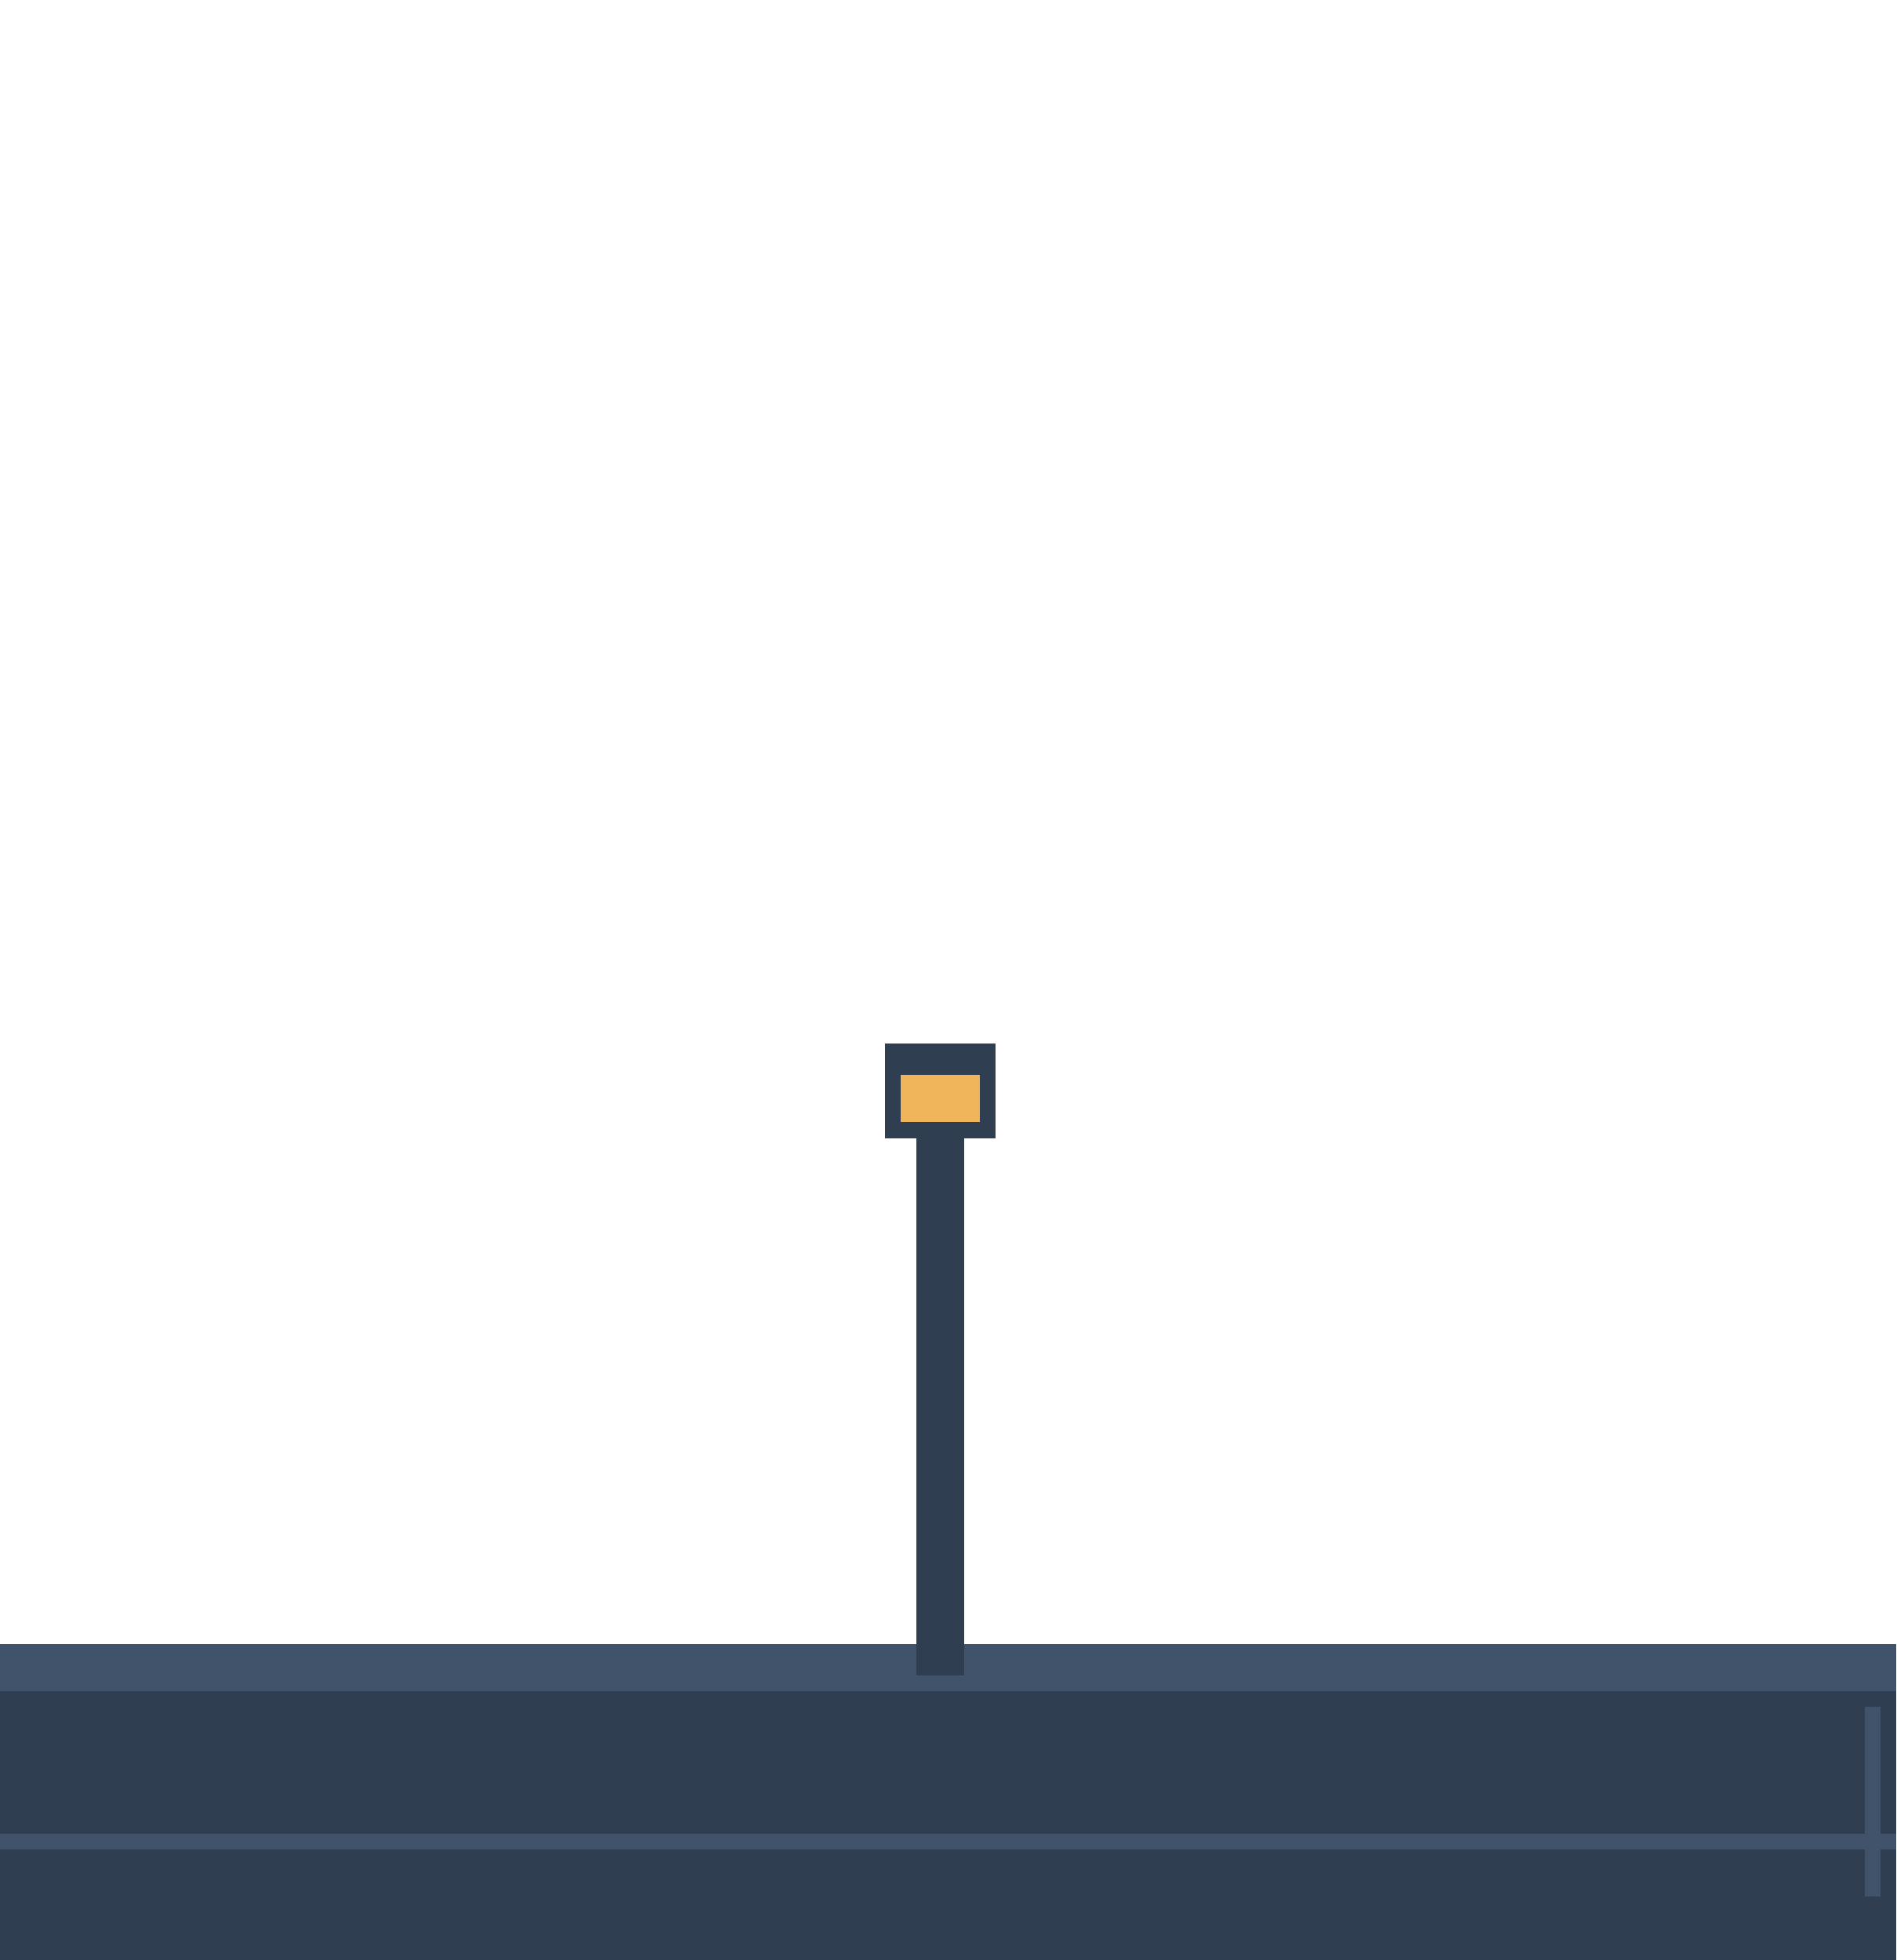
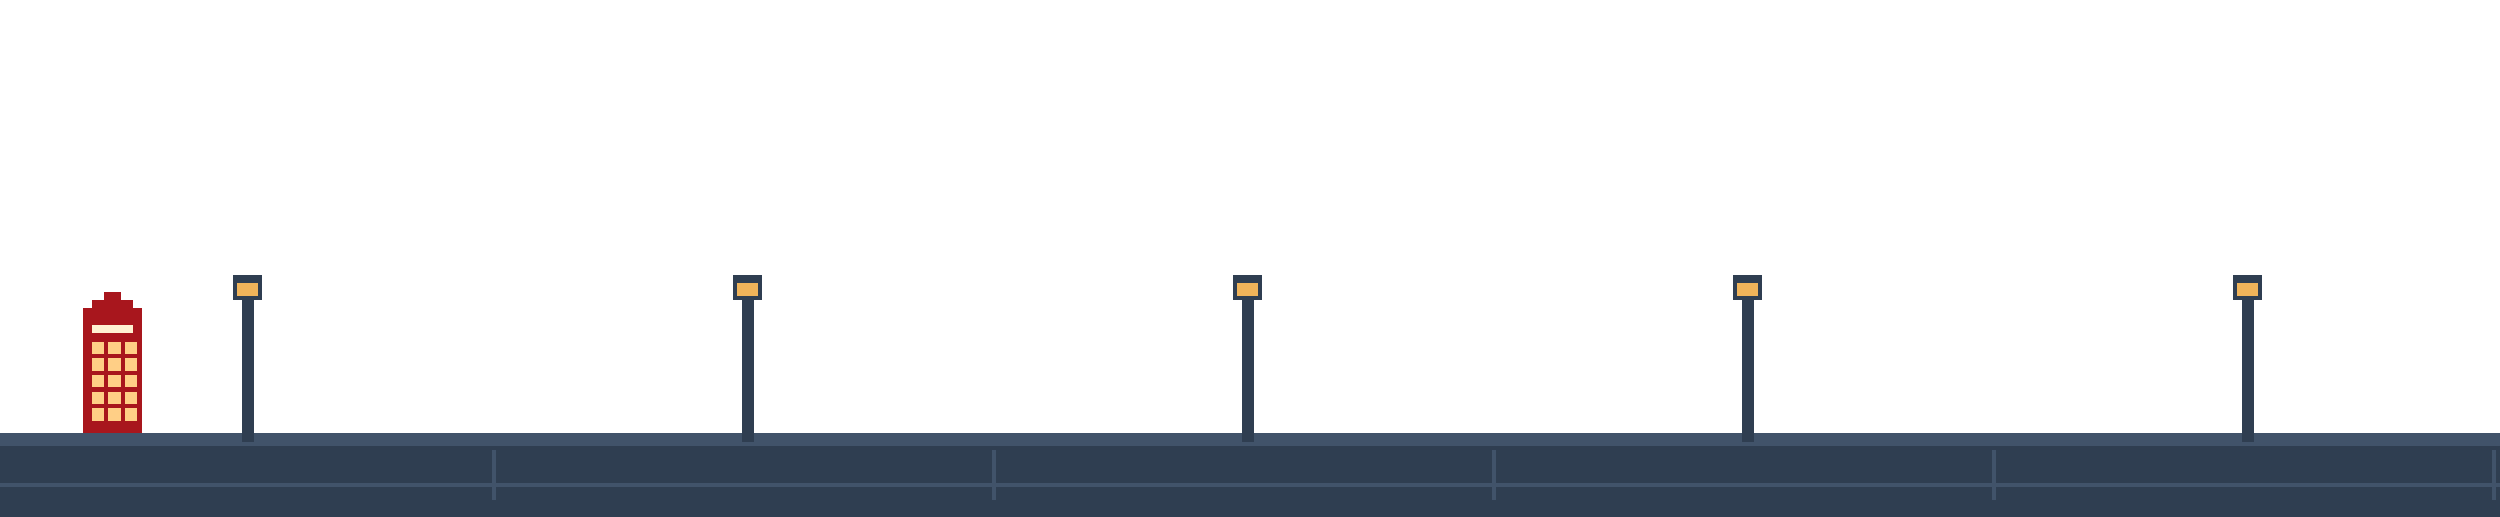
- <svg xmlns="http://www.w3.org/2000/svg" width="120" height="124" viewBox="0 0 120 124" shape-rendering="crispEdges">
+ <svg xmlns="http://www.w3.org/2000/svg" width="600" height="124" viewBox="0 0 600 124" shape-rendering="crispEdges">
  <g fill="#2f3e51">
    <rect x="56" y="66" width="7" height="2" />
+     <rect x="176" y="66" width="7" height="2" />
+     <rect x="296" y="66" width="7" height="2" />
+     <rect x="416" y="66" width="7" height="2" />
+     <rect x="536" y="66" width="7" height="2" />
    <rect x="56" y="68" width="1" height="3" />
    <rect x="62" y="68" width="1" height="3" />
+     <rect x="176" y="68" width="1" height="3" />
+     <rect x="182" y="68" width="1" height="3" />
+     <rect x="296" y="68" width="1" height="3" />
+     <rect x="302" y="68" width="1" height="3" />
+     <rect x="416" y="68" width="1" height="3" />
+     <rect x="422" y="68" width="1" height="3" />
+     <rect x="536" y="68" width="1" height="3" />
+     <rect x="542" y="68" width="1" height="3" />
    <rect x="56" y="71" width="7" height="1" />
+     <rect x="176" y="71" width="7" height="1" />
+     <rect x="296" y="71" width="7" height="1" />
+     <rect x="416" y="71" width="7" height="1" />
+     <rect x="536" y="71" width="7" height="1" />
    <rect x="58" y="72" width="3" height="34" />
-     <rect x="0" y="107" width="120" height="1" />
+     <rect x="178" y="72" width="3" height="34" />
+     <rect x="298" y="72" width="3" height="34" />
+     <rect x="418" y="72" width="3" height="34" />
+     <rect x="538" y="72" width="3" height="34" />
+     <rect x="0" y="107" width="600" height="1" />
    <rect x="0" y="108" width="118" height="8" />
-     <rect x="119" y="108" width="1" height="8" />
+     <rect x="119" y="108" width="119" height="8" />
+     <rect x="239" y="108" width="119" height="8" />
+     <rect x="359" y="108" width="119" height="8" />
+     <rect x="479" y="108" width="119" height="8" />
+     <rect x="599" y="108" width="1" height="8" />
    <rect x="0" y="117" width="118" height="3" />
-     <rect x="119" y="117" width="1" height="3" />
-     <rect x="0" y="120" width="120" height="4" />
+     <rect x="119" y="117" width="119" height="3" />
+     <rect x="239" y="117" width="119" height="3" />
+     <rect x="359" y="117" width="119" height="3" />
+     <rect x="479" y="117" width="119" height="3" />
+     <rect x="599" y="117" width="1" height="3" />
+     <rect x="0" y="120" width="600" height="4" />
  </g>
  <g fill="#f0b45a">
    <rect x="57" y="68" width="5" height="3" />
+     <rect x="177" y="68" width="5" height="3" />
+     <rect x="297" y="68" width="5" height="3" />
+     <rect x="417" y="68" width="5" height="3" />
+     <rect x="537" y="68" width="5" height="3" />
+   </g>
+   <g fill="#a8161d">
+     <rect x="25" y="70" width="4" height="2" />
+     <rect x="22" y="72" width="10" height="2" />
+     <rect x="20" y="74" width="14" height="4" />
+     <rect x="20" y="78" width="2" height="2" />
+     <rect x="32" y="78" width="2" height="2" />
+     <rect x="20" y="80" width="14" height="2" />
+     <rect x="20" y="82" width="2" height="3" />
+     <rect x="25" y="82" width="1" height="3" />
+     <rect x="29" y="82" width="1" height="3" />
+     <rect x="33" y="82" width="1" height="3" />
+     <rect x="20" y="85" width="14" height="1" />
+     <rect x="20" y="86" width="2" height="3" />
+     <rect x="25" y="86" width="1" height="3" />
+     <rect x="29" y="86" width="1" height="3" />
+     <rect x="33" y="86" width="1" height="3" />
+     <rect x="20" y="89" width="14" height="1" />
+     <rect x="20" y="90" width="2" height="3" />
+     <rect x="25" y="90" width="1" height="3" />
+     <rect x="29" y="90" width="1" height="3" />
+     <rect x="33" y="90" width="1" height="3" />
+     <rect x="20" y="93" width="14" height="1" />
+     <rect x="20" y="94" width="2" height="3" />
+     <rect x="25" y="94" width="1" height="3" />
+     <rect x="29" y="94" width="1" height="3" />
+     <rect x="33" y="94" width="1" height="3" />
+     <rect x="20" y="97" width="14" height="1" />
+     <rect x="20" y="98" width="2" height="3" />
+     <rect x="25" y="98" width="1" height="3" />
+     <rect x="29" y="98" width="1" height="3" />
+     <rect x="33" y="98" width="1" height="3" />
+     <rect x="20" y="101" width="14" height="3" />
+   </g>
+   <g fill="#fff1d2">
+     <rect x="22" y="78" width="10" height="2" />
+   </g>
+   <g fill="#ffcf86">
+     <rect x="22" y="82" width="3" height="3" />
+     <rect x="26" y="82" width="3" height="3" />
+     <rect x="30" y="82" width="3" height="3" />
+     <rect x="22" y="86" width="3" height="3" />
+     <rect x="26" y="86" width="3" height="3" />
+     <rect x="30" y="86" width="3" height="3" />
+     <rect x="22" y="90" width="3" height="3" />
+     <rect x="26" y="90" width="3" height="3" />
+     <rect x="30" y="90" width="3" height="3" />
+     <rect x="22" y="94" width="3" height="3" />
+     <rect x="26" y="94" width="3" height="3" />
+     <rect x="30" y="94" width="3" height="3" />
+     <rect x="22" y="98" width="3" height="3" />
+     <rect x="26" y="98" width="3" height="3" />
+     <rect x="30" y="98" width="3" height="3" />
  </g>
  <g fill="#41536a">
    <rect x="0" y="104" width="58" height="2" />
-     <rect x="61" y="104" width="59" height="2" />
-     <rect x="0" y="106" width="120" height="1" />
+     <rect x="61" y="104" width="117" height="2" />
+     <rect x="181" y="104" width="117" height="2" />
+     <rect x="301" y="104" width="117" height="2" />
+     <rect x="421" y="104" width="117" height="2" />
+     <rect x="541" y="104" width="59" height="2" />
+     <rect x="0" y="106" width="600" height="1" />
    <rect x="118" y="108" width="1" height="8" />
-     <rect x="0" y="116" width="120" height="1" />
+     <rect x="238" y="108" width="1" height="8" />
+     <rect x="358" y="108" width="1" height="8" />
+     <rect x="478" y="108" width="1" height="8" />
+     <rect x="598" y="108" width="1" height="8" />
+     <rect x="0" y="116" width="600" height="1" />
    <rect x="118" y="117" width="1" height="3" />
+     <rect x="238" y="117" width="1" height="3" />
+     <rect x="358" y="117" width="1" height="3" />
+     <rect x="478" y="117" width="1" height="3" />
+     <rect x="598" y="117" width="1" height="3" />
  </g>
</svg>
